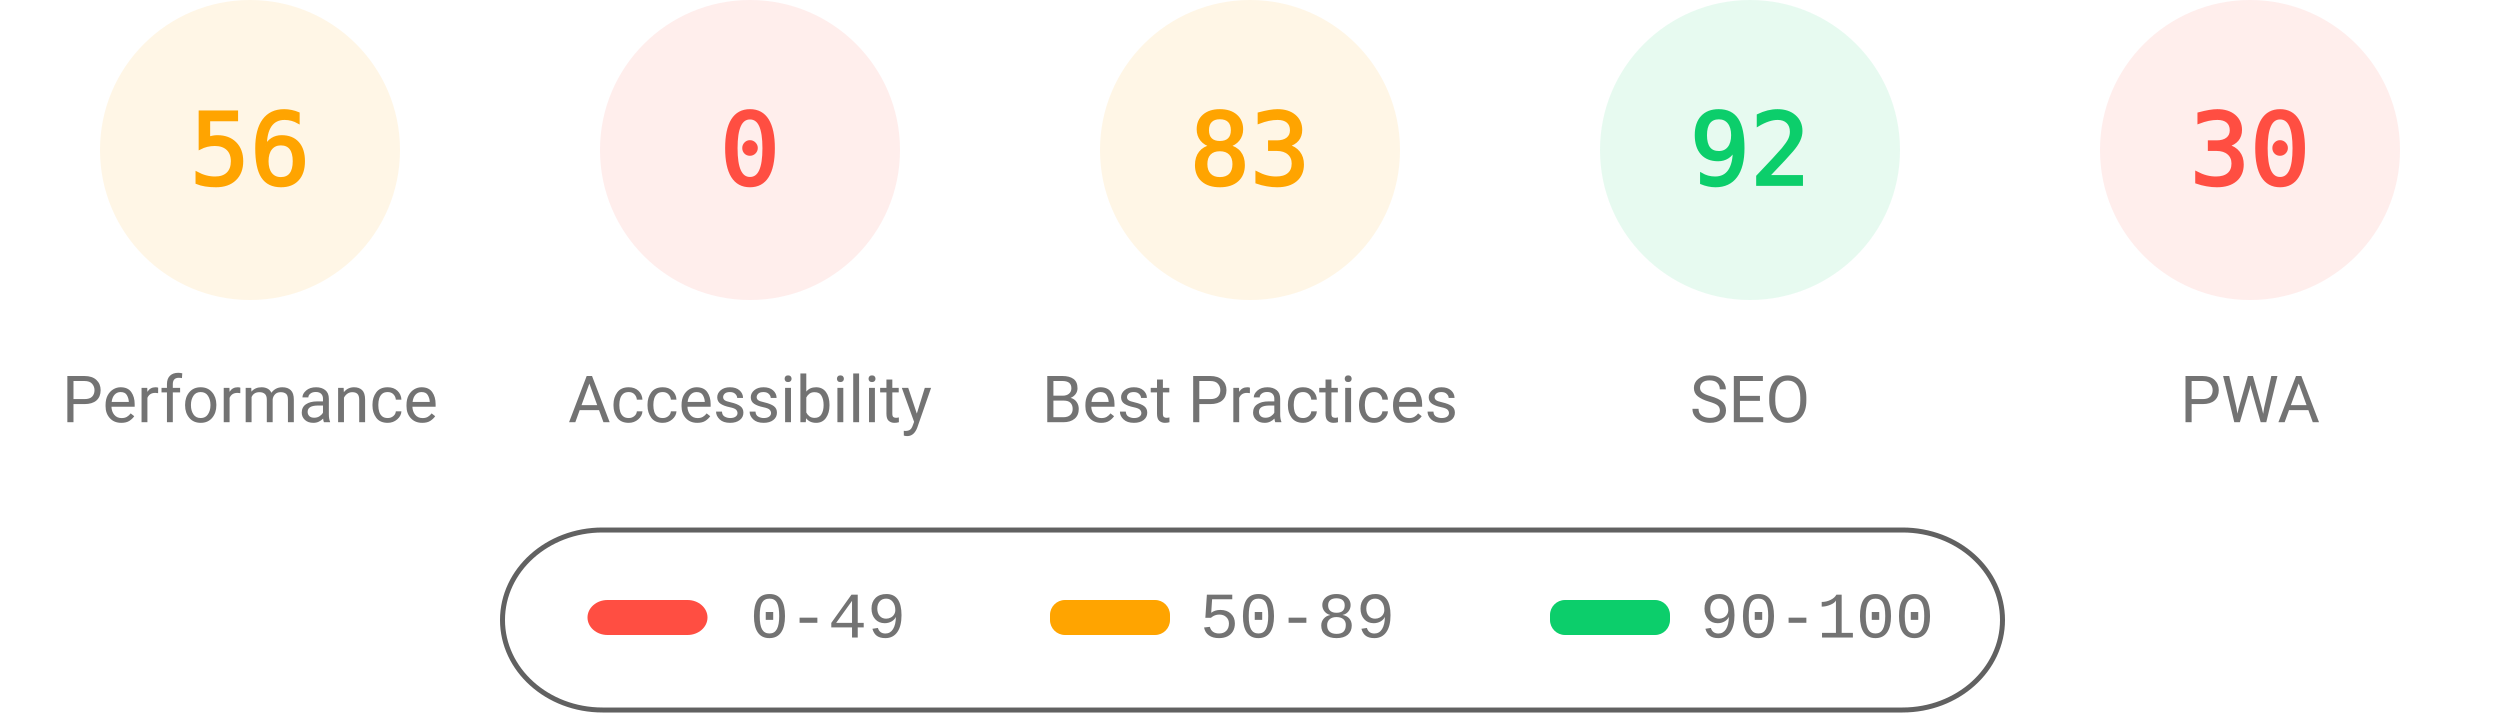
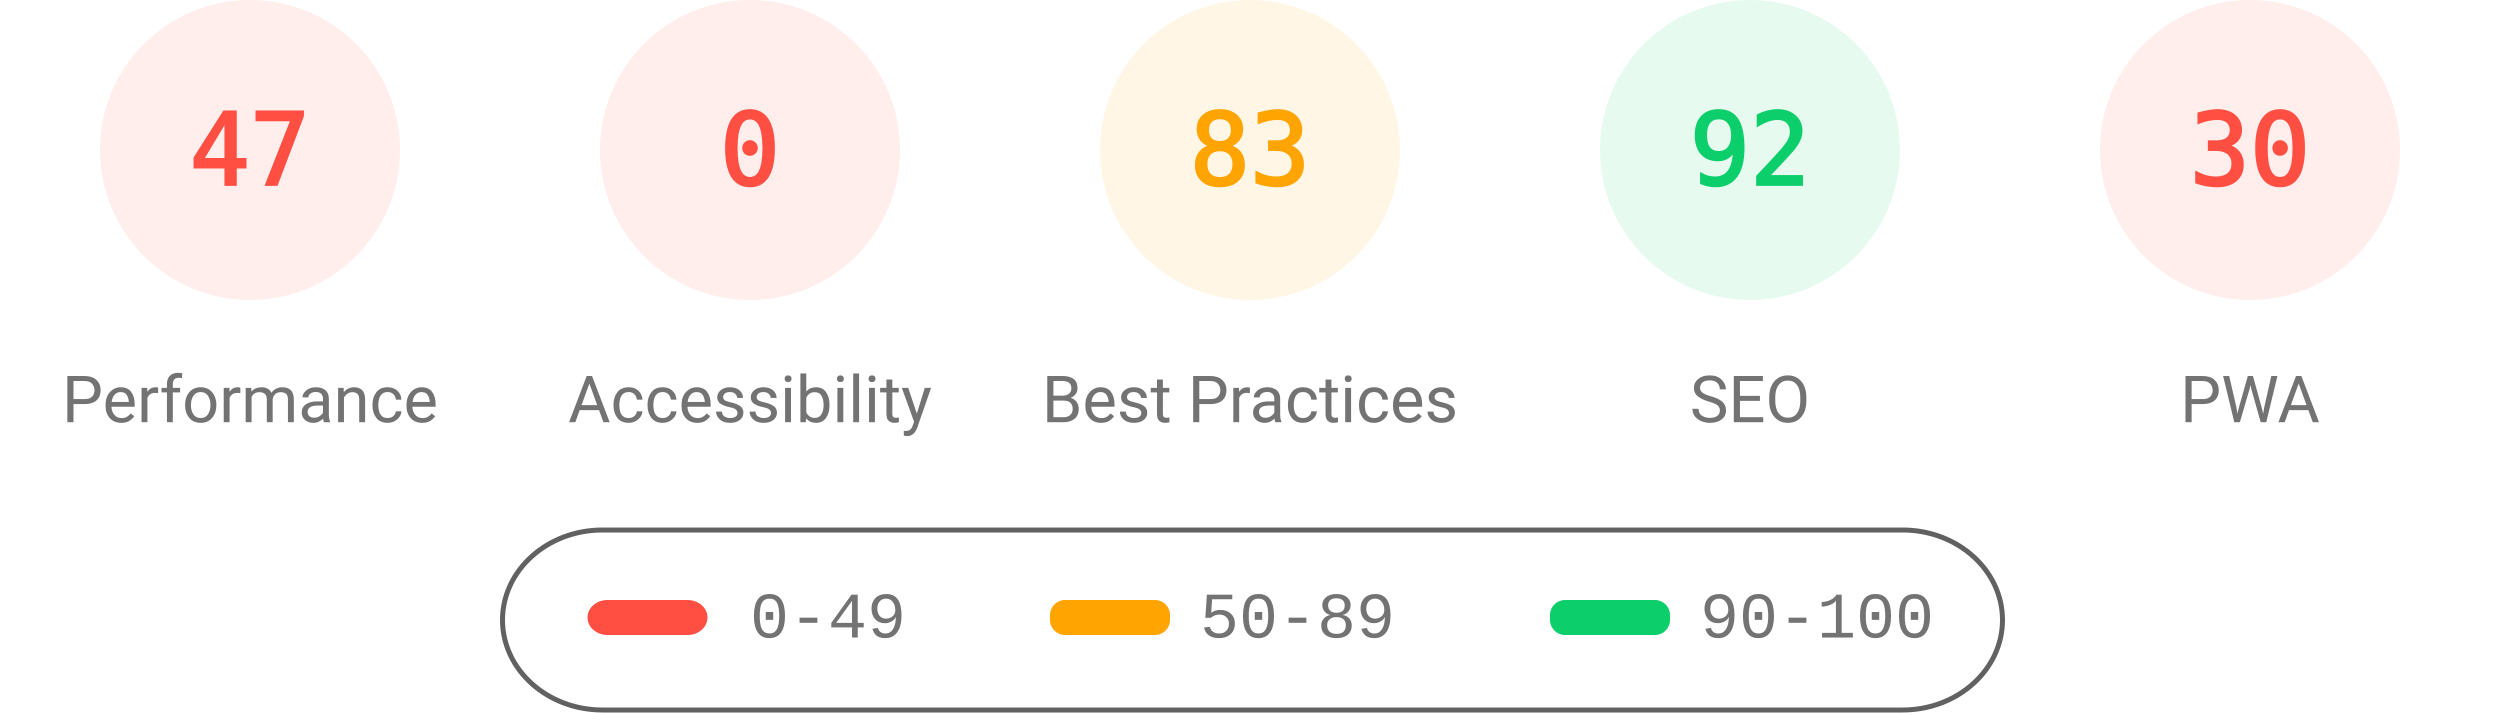
<svg xmlns="http://www.w3.org/2000/svg" fill="none" width="1000" height="285">
  <style>.gauge-base{opacity:.1}.gauge-arc{fill:none;animation-delay:250ms;stroke-linecap:round;transform:rotate(-90deg);transform-origin:100px 60px;animation:load-gauge 1s ease forwards}.guage-text{font-size:40px;font-family:monospace;text-align:center}.guage-red{color:#ff4e42;fill:#ff4e42;stroke:#ff4e42}.guage-orange{color:#ffa400;fill:#ffa400;stroke:#ffa400}.guage-green{color:#0cce6b;fill:#0cce6b;stroke:#0cce6b}.guage-undefined{color:#5c5c5c;fill:#5c5c5c;stroke:#5c5c5c}.guage-title{color:#737373;fill:#737373;stroke:none;font-size:26px;line-height:26px;font-family:Roboto,Halvetica,Arial,sans-serif}@keyframes load-gauge{from{stroke-dasharray:0 352.858}}</style>
-   <svg class="guage-div guage-perf guage-orange" viewBox="0 0 200 200" width="200" height="200">
+   <svg class="guage-div guage-perf guage-red" viewBox="0 0 200 200" width="200" height="200">
    <circle class="gauge-base" r="56" cx="100" cy="60" stroke-width="8" />
-     <circle class="gauge-arc guage-arc-1" r="56" cx="100" cy="60" stroke-width="8" style="stroke-dasharray:197.04,351.858" />
-     <text class="guage-text" x="100" y="60" alignment-baseline="central" dominant-baseline="central" text-anchor="middle">56</text>
+     <circle class="gauge-arc guage-arc-1" r="56" cx="100" cy="60" stroke-width="8" style="stroke-dasharray:165.373,351.858" />
+     <text class="guage-text" x="100" y="60" alignment-baseline="central" dominant-baseline="central" text-anchor="middle">47</text>
    <text class="guage-title" x="100" y="160" alignment-baseline="central" dominant-baseline="central" text-anchor="middle">Performance</text>
  </svg>
  <svg class="guage-div guage-acc guage-red" viewBox="0 0 200 200" width="200" height="200" x="200">
    <circle class="gauge-base" r="56" cx="100" cy="60" stroke-width="8" />
    <circle class="gauge-arc guage-arc-2" r="56" cx="100" cy="60" stroke-width="8" style="stroke-dasharray:0,351.858" />
    <text class="guage-text" x="100" y="60" alignment-baseline="central" dominant-baseline="central" text-anchor="middle">0</text>
    <text class="guage-title" x="100" y="160" alignment-baseline="central" dominant-baseline="central" text-anchor="middle">Accessibility</text>
  </svg>
  <svg class="guage-div guage-best guage-orange" viewBox="0 0 200 200" width="200" height="200" x="400">
    <circle class="gauge-base" r="56" cx="100" cy="60" stroke-width="8" />
    <circle class="gauge-arc guage-arc-3" r="56" cx="100" cy="60" stroke-width="8" style="stroke-dasharray:292.042,351.858" />
    <text class="guage-text" x="100" y="60" alignment-baseline="central" dominant-baseline="central" text-anchor="middle">83</text>
    <text class="guage-title" x="100" y="160" alignment-baseline="central" dominant-baseline="central" text-anchor="middle">Best Practices</text>
  </svg>
  <svg class="guage-div guage-seo guage-green" viewBox="0 0 200 200" width="200" height="200" x="600">
    <circle class="gauge-base" r="56" cx="100" cy="60" stroke-width="8" />
    <circle class="gauge-arc guage-arc-4" r="56" cx="100" cy="60" stroke-width="8" style="stroke-dasharray:323.709,351.858" />
    <text class="guage-text" x="100" y="60" alignment-baseline="central" dominant-baseline="central" text-anchor="middle">92</text>
    <text class="guage-title" x="100" y="160" alignment-baseline="central" dominant-baseline="central" text-anchor="middle">SEO</text>
  </svg>
  <svg class="guage-div guage-pwa guage-red" viewBox="0 0 200 200" width="200" height="200" x="800">
    <circle class="gauge-base" r="56" cx="100" cy="60" stroke-width="8" />
    <circle class="gauge-arc guage-arc-4" r="56" cx="100" cy="60" stroke-width="8" style="stroke-dasharray:105.557,351.858" />
    <text class="guage-text" x="100" y="60" alignment-baseline="central" dominant-baseline="central" text-anchor="middle">30</text>
    <text class="guage-title" x="100" y="160" alignment-baseline="central" dominant-baseline="central" text-anchor="middle">PWA</text>
  </svg>
  <svg width="604" height="76" x="200" y="210">
    <path fill="none" id="canvas_background" d="M-1-1h604v80H-1z" />
    <rect fill-opacity="0" stroke="#616161" stroke-width="2" rx="40" id="svg_2" height="72" width="600" y="2" x="1" fill="#000" />
    <rect stroke="#000" rx="8" id="svg_3" height="14" width="48" y="30" x="35" stroke-opacity="null" stroke-width="0" fill="#ff4e42" />
    <rect stroke="#000" rx="6" id="svg_4" height="14" width="48" y="30" x="220" stroke-opacity="null" stroke-width="0" fill="#ffa400" />
    <rect stroke="#000" rx="6" id="svg_5" height="14" width="48" y="30" x="420" stroke-opacity="null" stroke-width="0" fill="#0cce6b" />
    <text xml:space="preserve" text-anchor="start" font-family="'Courier New', Courier, monospace" font-size="26" id="svg_6" y="45" x="100" stroke-opacity="null" stroke-width="0" stroke="#000" fill="#737373">0-49</text>
    <text xml:space="preserve" text-anchor="start" font-family="'Courier New', Courier, monospace" font-size="26" id="svg_7" y="45" x="280" stroke-opacity="null" stroke-width="0" stroke="#000" fill="#737373">50-89</text>
    <text xml:space="preserve" text-anchor="start" font-family="'Courier New', Courier, monospace" font-size="26" id="svg_8" y="45" x="480" stroke-opacity="null" stroke-width="0" stroke="#000" fill="#737373">90-100</text>
  </svg>
</svg>
